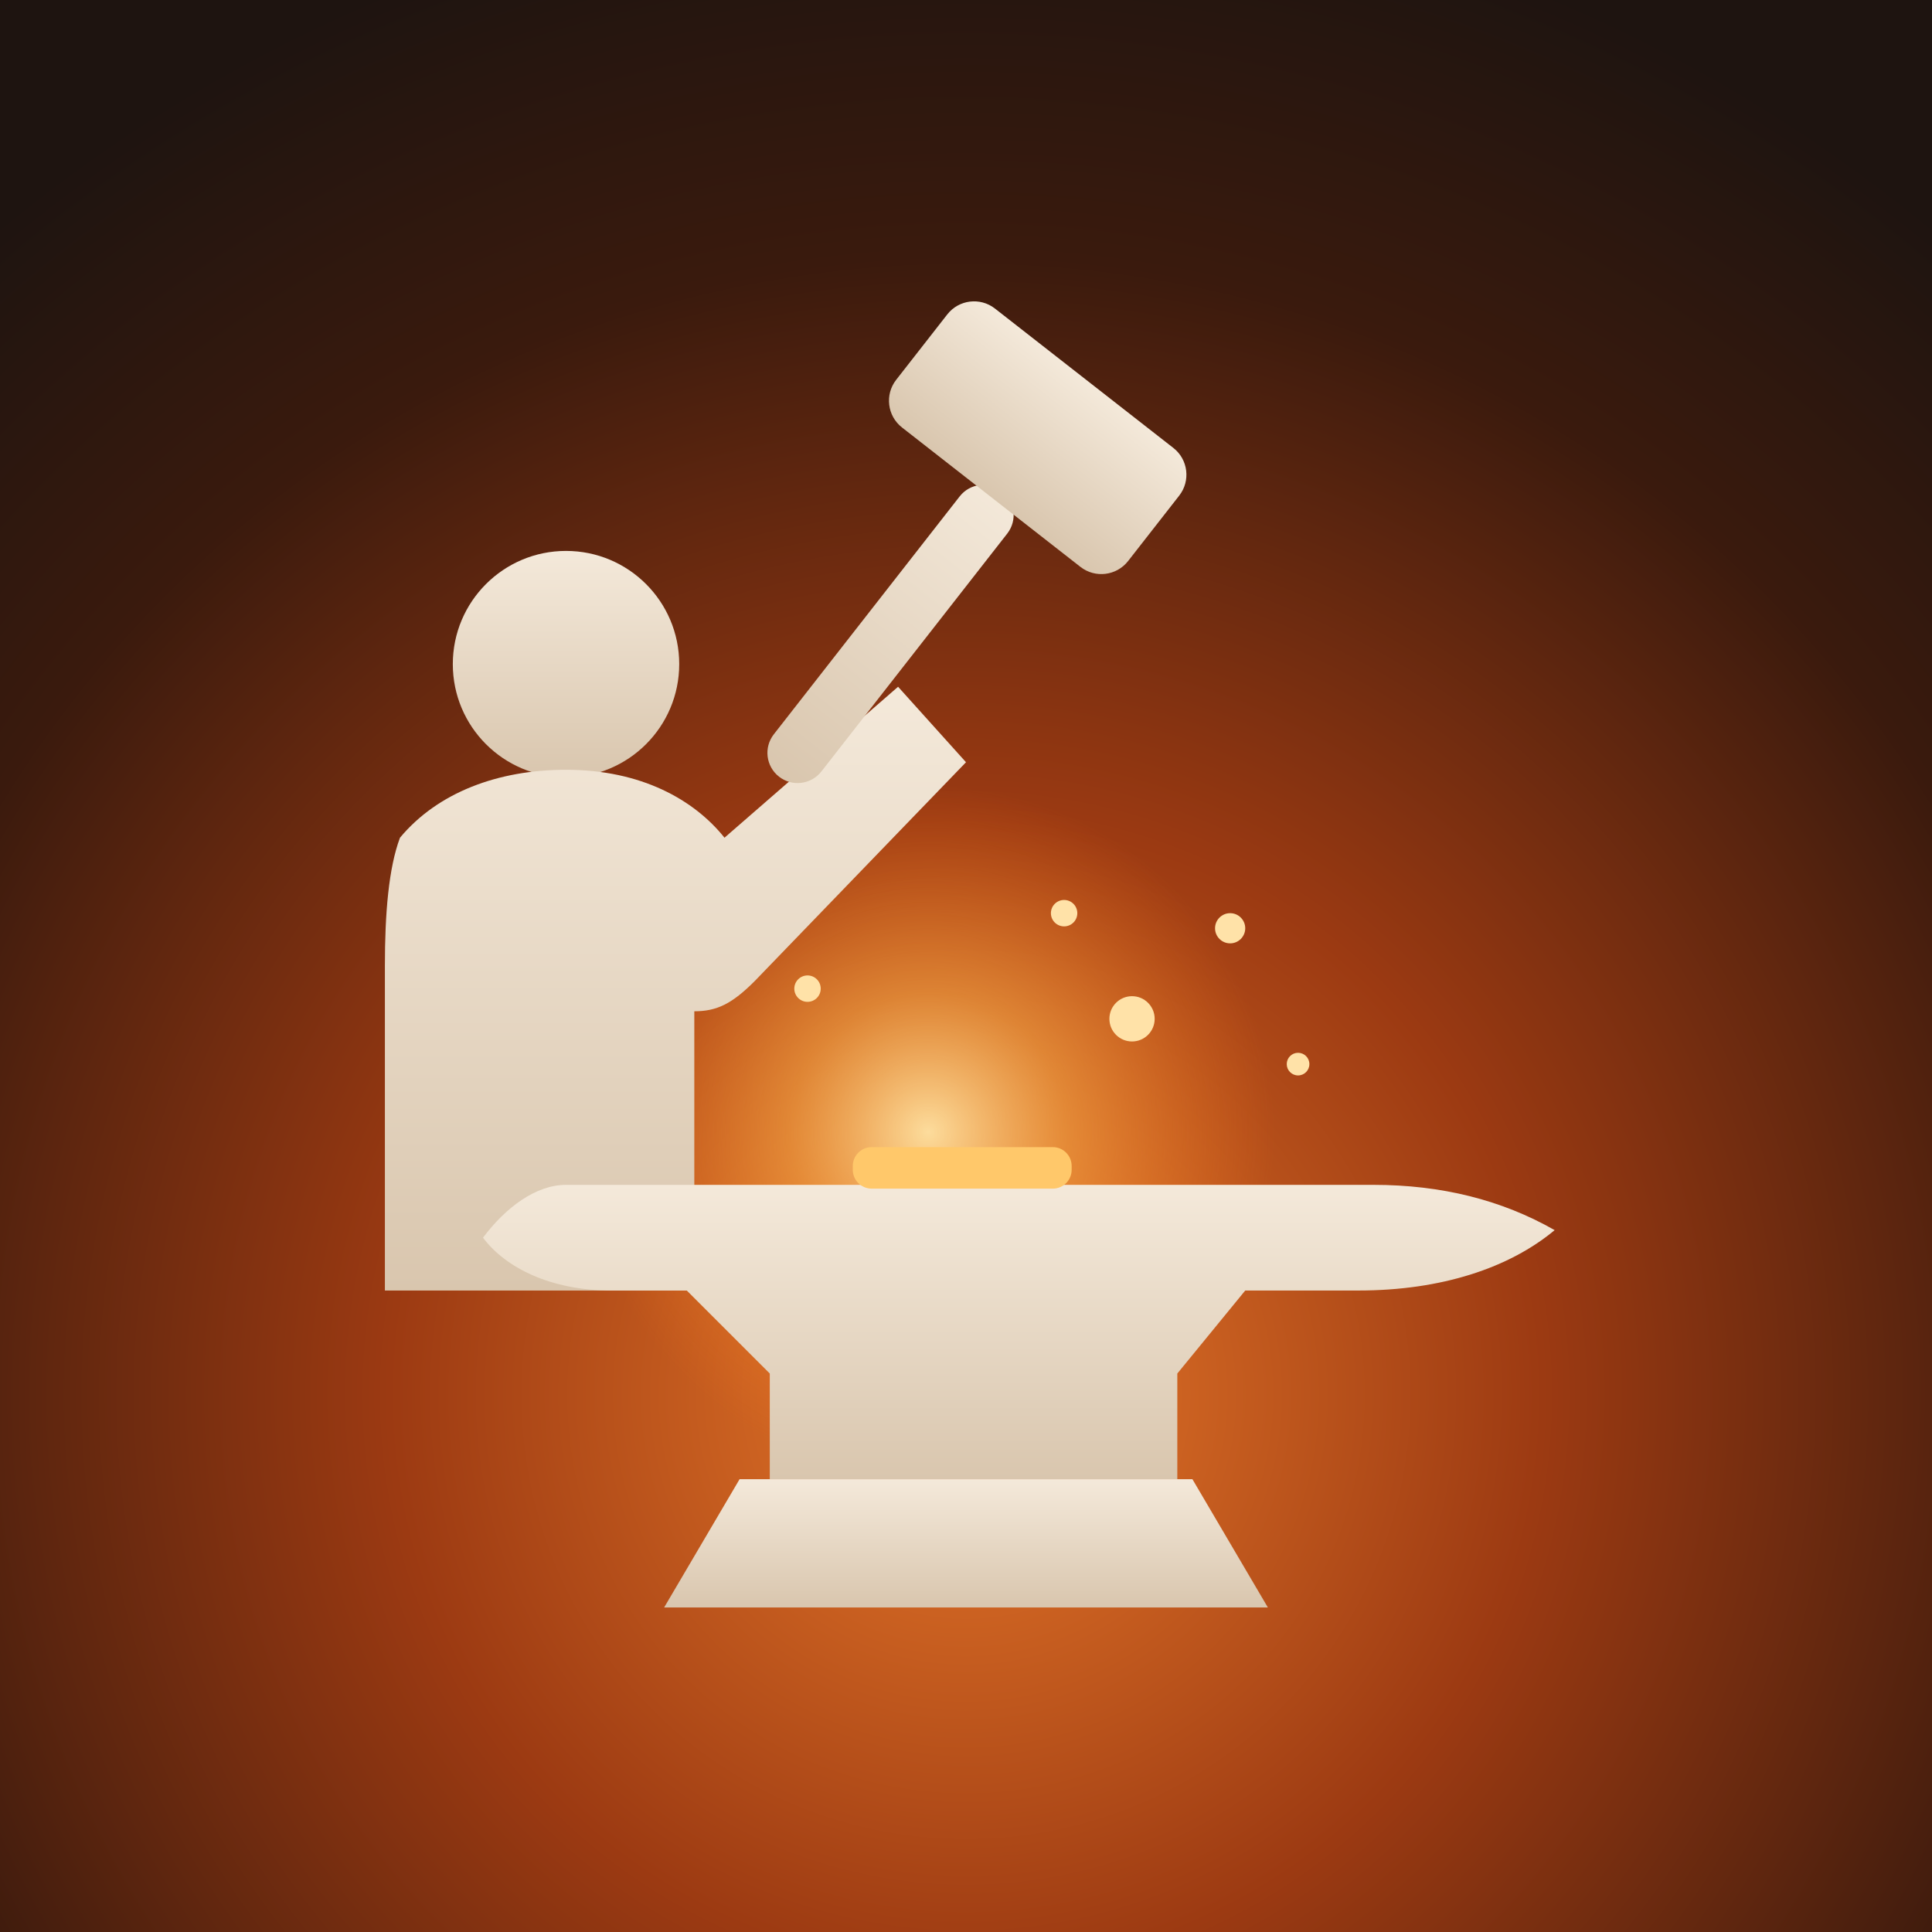
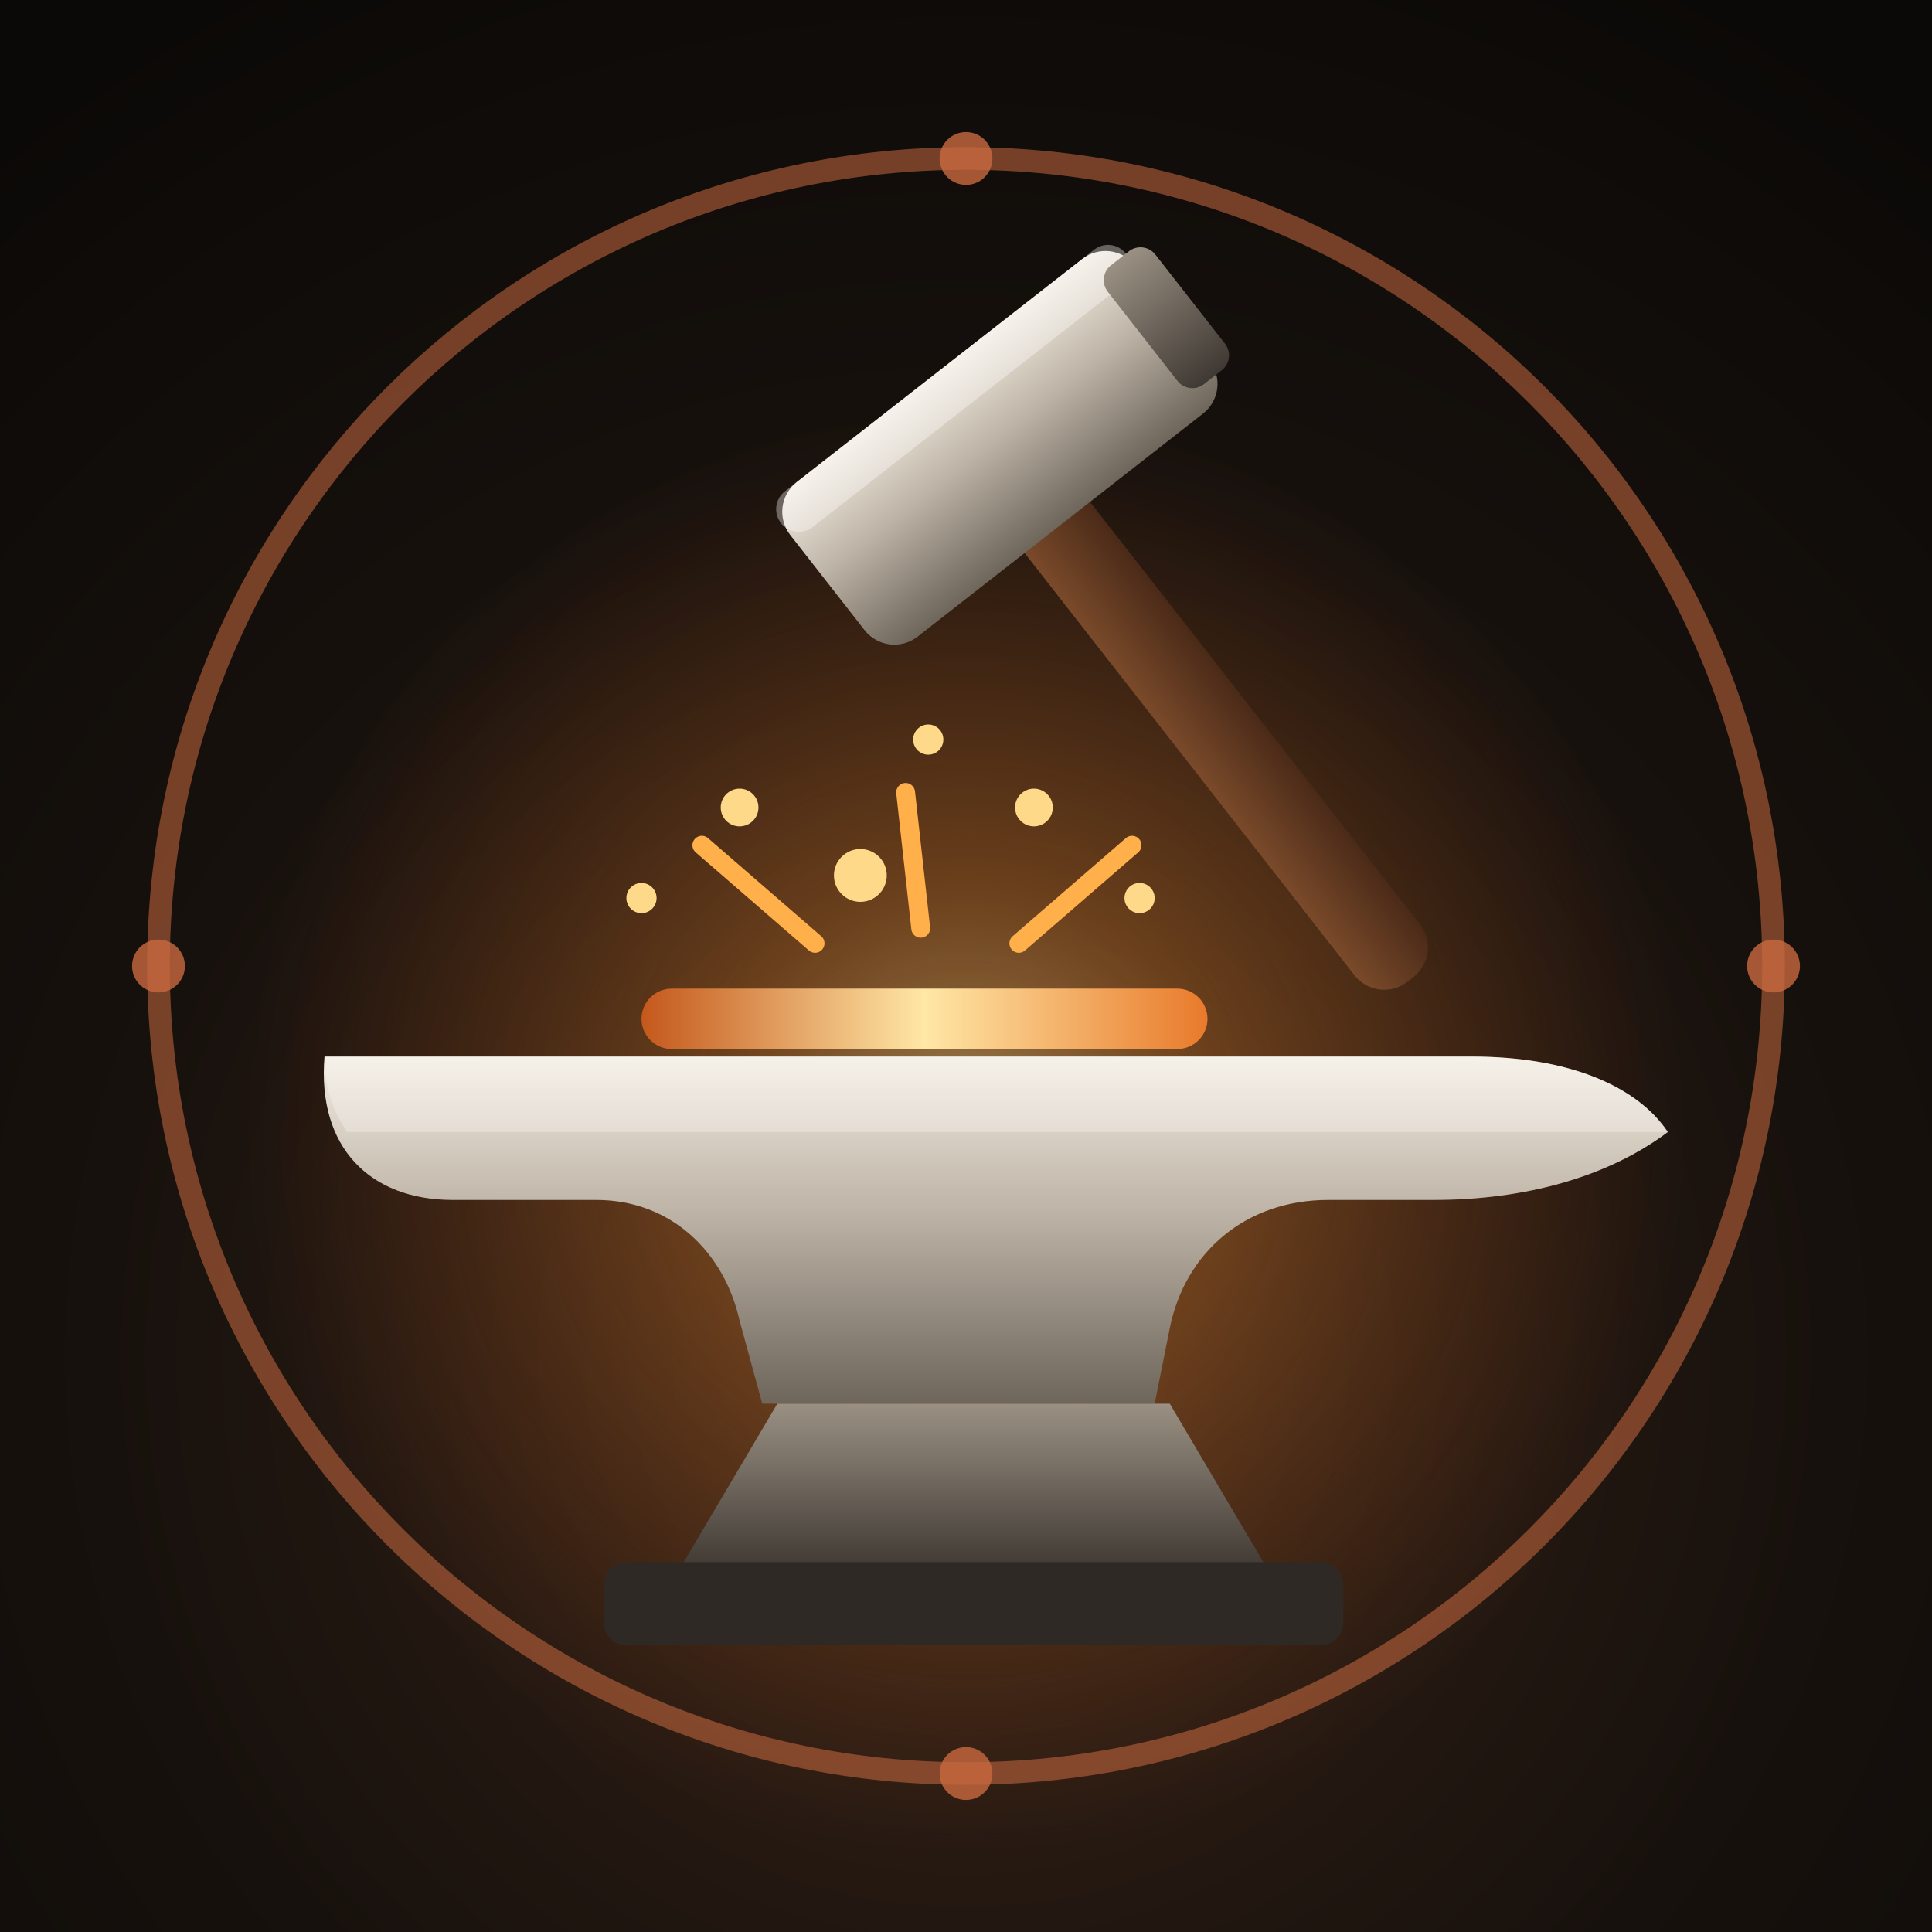
<svg xmlns="http://www.w3.org/2000/svg" viewBox="0 0 512 512">
  <defs>
-     <radialGradient id="bg" cx="50%" cy="72%" r="78%">
-       <stop offset="0" stop-color="#E8792A" />
-       <stop offset=".38" stop-color="#9C3A12" />
-       <stop offset=".75" stop-color="#3A1A0D" />
-       <stop offset="1" stop-color="#1E1410" />
+     <radialGradient id="bg" cx="50%" cy="70%" r="80%">
+       <stop offset="0" stop-color="#3A2418" />
+       <stop offset=".55" stop-color="#17110D" />
+       <stop offset="1" stop-color="#0B0907" />
    </radialGradient>
-     <linearGradient id="iron" x1="0" y1="0" x2="0" y2="1">
-       <stop offset="0" stop-color="#F4E9DA" />
-       <stop offset="1" stop-color="#D9C6AE" />
+     <radialGradient id="fire" cx="50%" cy="50%" r="50%">
+       <stop offset="0" stop-color="#FFD98A" stop-opacity=".95" />
+       <stop offset=".35" stop-color="#F08A2E" stop-opacity=".6" />
+       <stop offset="1" stop-color="#C4571B" stop-opacity="0" />
+     </radialGradient>
+     <linearGradient id="steel" x1="0" y1="0" x2="0" y2="1">
+       <stop offset="0" stop-color="#F2EBE0" />
+       <stop offset=".45" stop-color="#BDB3A6" />
+       <stop offset="1" stop-color="#6E655B" />
    </linearGradient>
-     <radialGradient id="glow" cx="50%" cy="50%" r="50%">
-       <stop offset="0" stop-color="#FFE3A3" stop-opacity=".95" />
-       <stop offset=".4" stop-color="#FFB04A" stop-opacity=".55" />
-       <stop offset="1" stop-color="#FF7A1A" stop-opacity="0" />
-     </radialGradient>
+     <linearGradient id="steelD" x1="0" y1="0" x2="0" y2="1">
+       <stop offset="0" stop-color="#9A9083" />
+       <stop offset="1" stop-color="#3F3933" />
+     </linearGradient>
+     <linearGradient id="hot" x1="0" y1="0" x2="1" y2="0">
+       <stop offset="0" stop-color="#C4571B" />
+       <stop offset=".5" stop-color="#FFE7A6" />
+       <stop offset="1" stop-color="#E8792A" />
+     </linearGradient>
+     <linearGradient id="wood" x1="0" y1="0" x2="1" y2="0">
+       <stop offset="0" stop-color="#7A4A2A" />
+       <stop offset="1" stop-color="#4A2A18" />
+     </linearGradient>
  </defs>
-   <rect width="512" height="512" fill="url(#bg)" />
-   <circle cx="246" cy="300" r="92" fill="url(#glow)" />
-   <g fill="url(#iron)">
-     <circle cx="150" cy="176" r="30" />
-     <path d="M106 222c10-12 26-18 44-18 20 0 34 8 42 18l46-40 18 20-56 58c-6 6-10 8-16 8v74h-82v-86c0-14 1-26 4-34z" />
-     <rect x="228" y="120" width="16" height="96" rx="8" transform="rotate(38 236 168)" />
-     <rect x="236" y="96" width="78" height="40" rx="9" transform="rotate(38 275 116)" />
-     <path d="M150 314h214c18 0 34 4 48 12-12 10-30 16-52 16h-30l-18 22v28h-108v-28l-22-22h-20c-16 0-28-6-34-14 6-8 14-14 22-14z" />
-     <path d="M196 392h120l20 34H176z" />
+   <rect width="512" height="512" rx="0" fill="url(#bg)" />
+   <circle cx="256" cy="300" r="190" fill="url(#fire)" opacity=".55" />
+   <circle cx="256" cy="256" r="214" fill="none" stroke="#C9693F" stroke-width="6" opacity=".55" />
+   <g fill="#C9693F" opacity=".8">
+     <circle cx="256" cy="42" r="7" />
+     <circle cx="256" cy="470" r="7" />
+     <circle cx="42" cy="256" r="7" />
+     <circle cx="470" cy="256" r="7" />
  </g>
-   <rect x="226" y="304" width="58" height="11" rx="5" fill="#FFC86A" />
-   <g fill="#FFE2A8">
-     <circle cx="300" cy="270" r="6" />
-     <circle cx="326" cy="246" r="4" />
-     <circle cx="282" cy="242" r="3.5" />
-     <circle cx="344" cy="282" r="3" />
-     <circle cx="214" cy="262" r="3.5" />
+   <g transform="rotate(-38 300 170)">
+     <rect x="292" y="118" width="22" height="168" rx="10" fill="url(#wood)" />
+     <rect x="246" y="82" width="116" height="52" rx="10" fill="url(#steel)" />
+     <rect x="246" y="82" width="116" height="12" rx="6" fill="#FFFFFF" opacity=".35" />
+     <rect x="352" y="88" width="16" height="40" rx="5" fill="url(#steelD)" />
  </g>
+   <g fill="#FFD98A">
+     <circle cx="228" cy="232" r="7" />
+     <circle cx="196" cy="214" r="5" />
+     <circle cx="274" cy="214" r="5" />
+     <circle cx="170" cy="238" r="4" />
+     <circle cx="302" cy="238" r="4" />
+     <circle cx="246" cy="196" r="4" />
+   </g>
+   <g stroke="#FFB04A" stroke-width="5" stroke-linecap="round">
+     <path d="M216 250l-30-26M244 246l-4-36M270 250l30-26" />
+   </g>
+   <rect x="170" y="262" width="150" height="16" rx="8" fill="url(#hot)" />
+   <path d="M86 280h304c26 0 44 8 52 20-16 12-38 18-62 18h-28c-22 0-38 14-42 34l-4 20h-104l-6-22c-4-18-18-32-38-32H120c-22 0-36-14-34-38z" fill="url(#steel)" />
+   <path d="M86 280h304c26 0 44 8 52 20H92c-4-6-6-12-6-20z" fill="#FFFFFF" opacity=".28" />
+   <path d="M206 372h104l26 44H180z" fill="url(#steelD)" />
+   <rect x="160" y="414" width="196" height="22" rx="6" fill="#2E2925" />
</svg>
